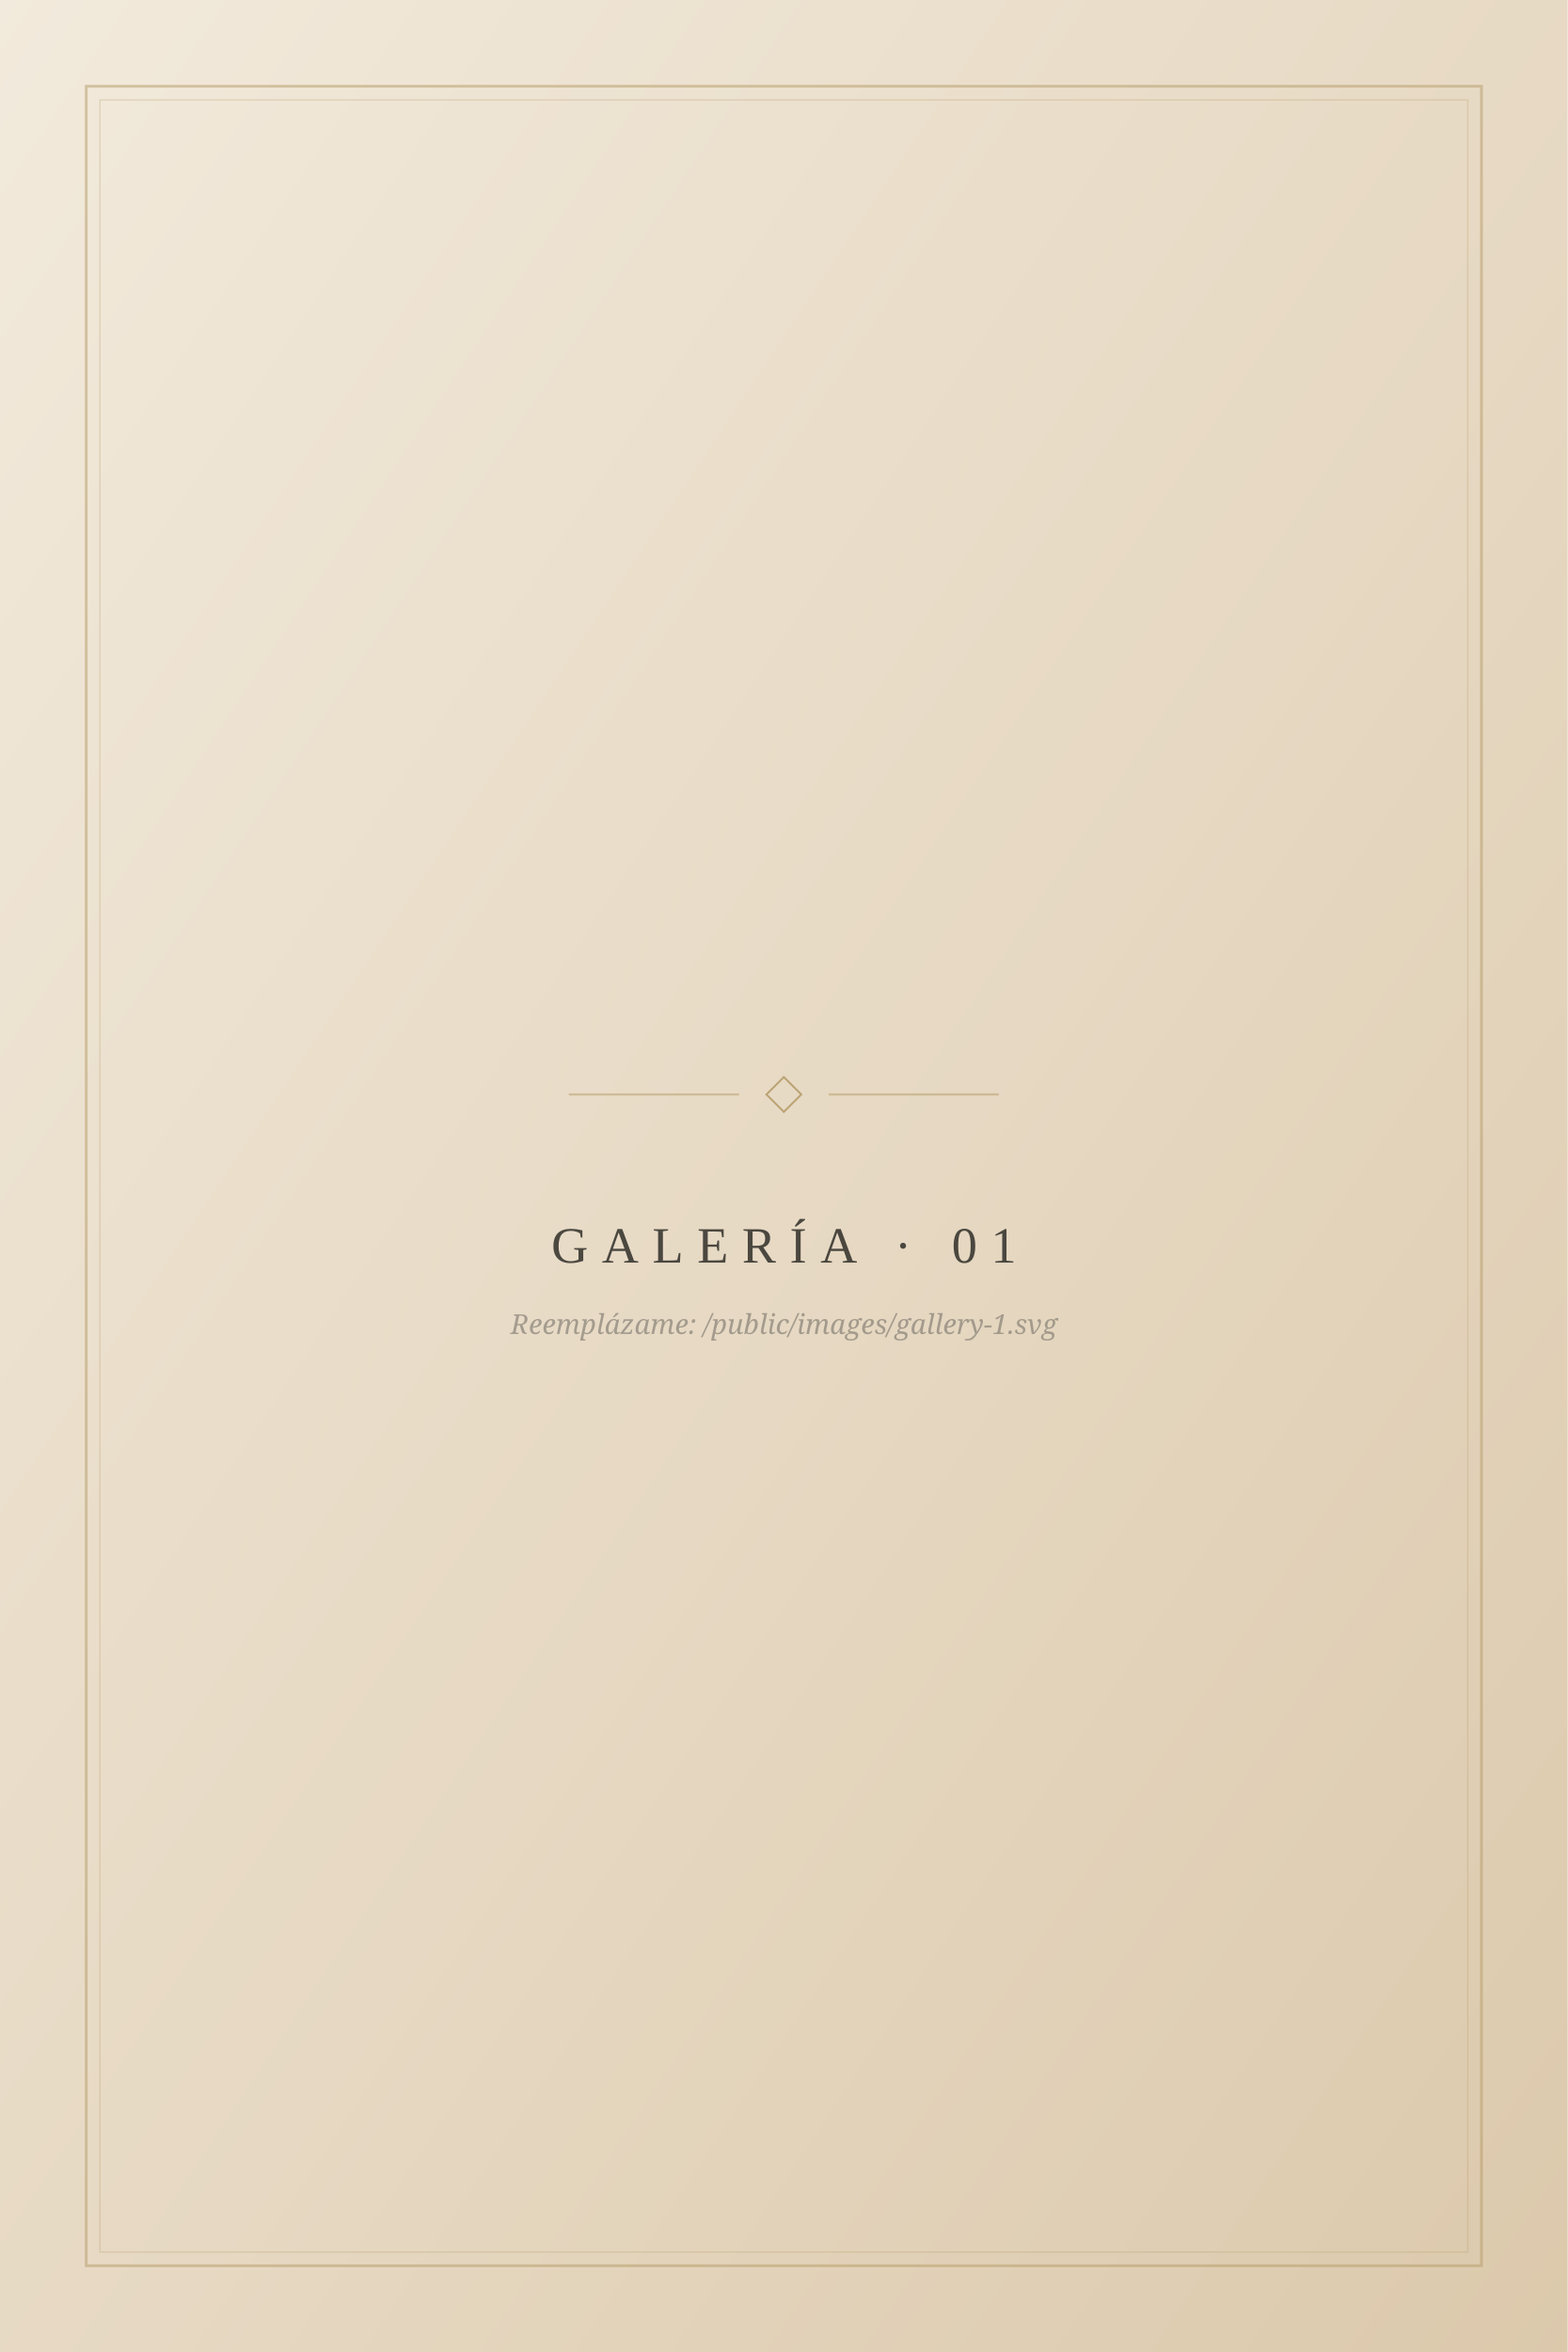
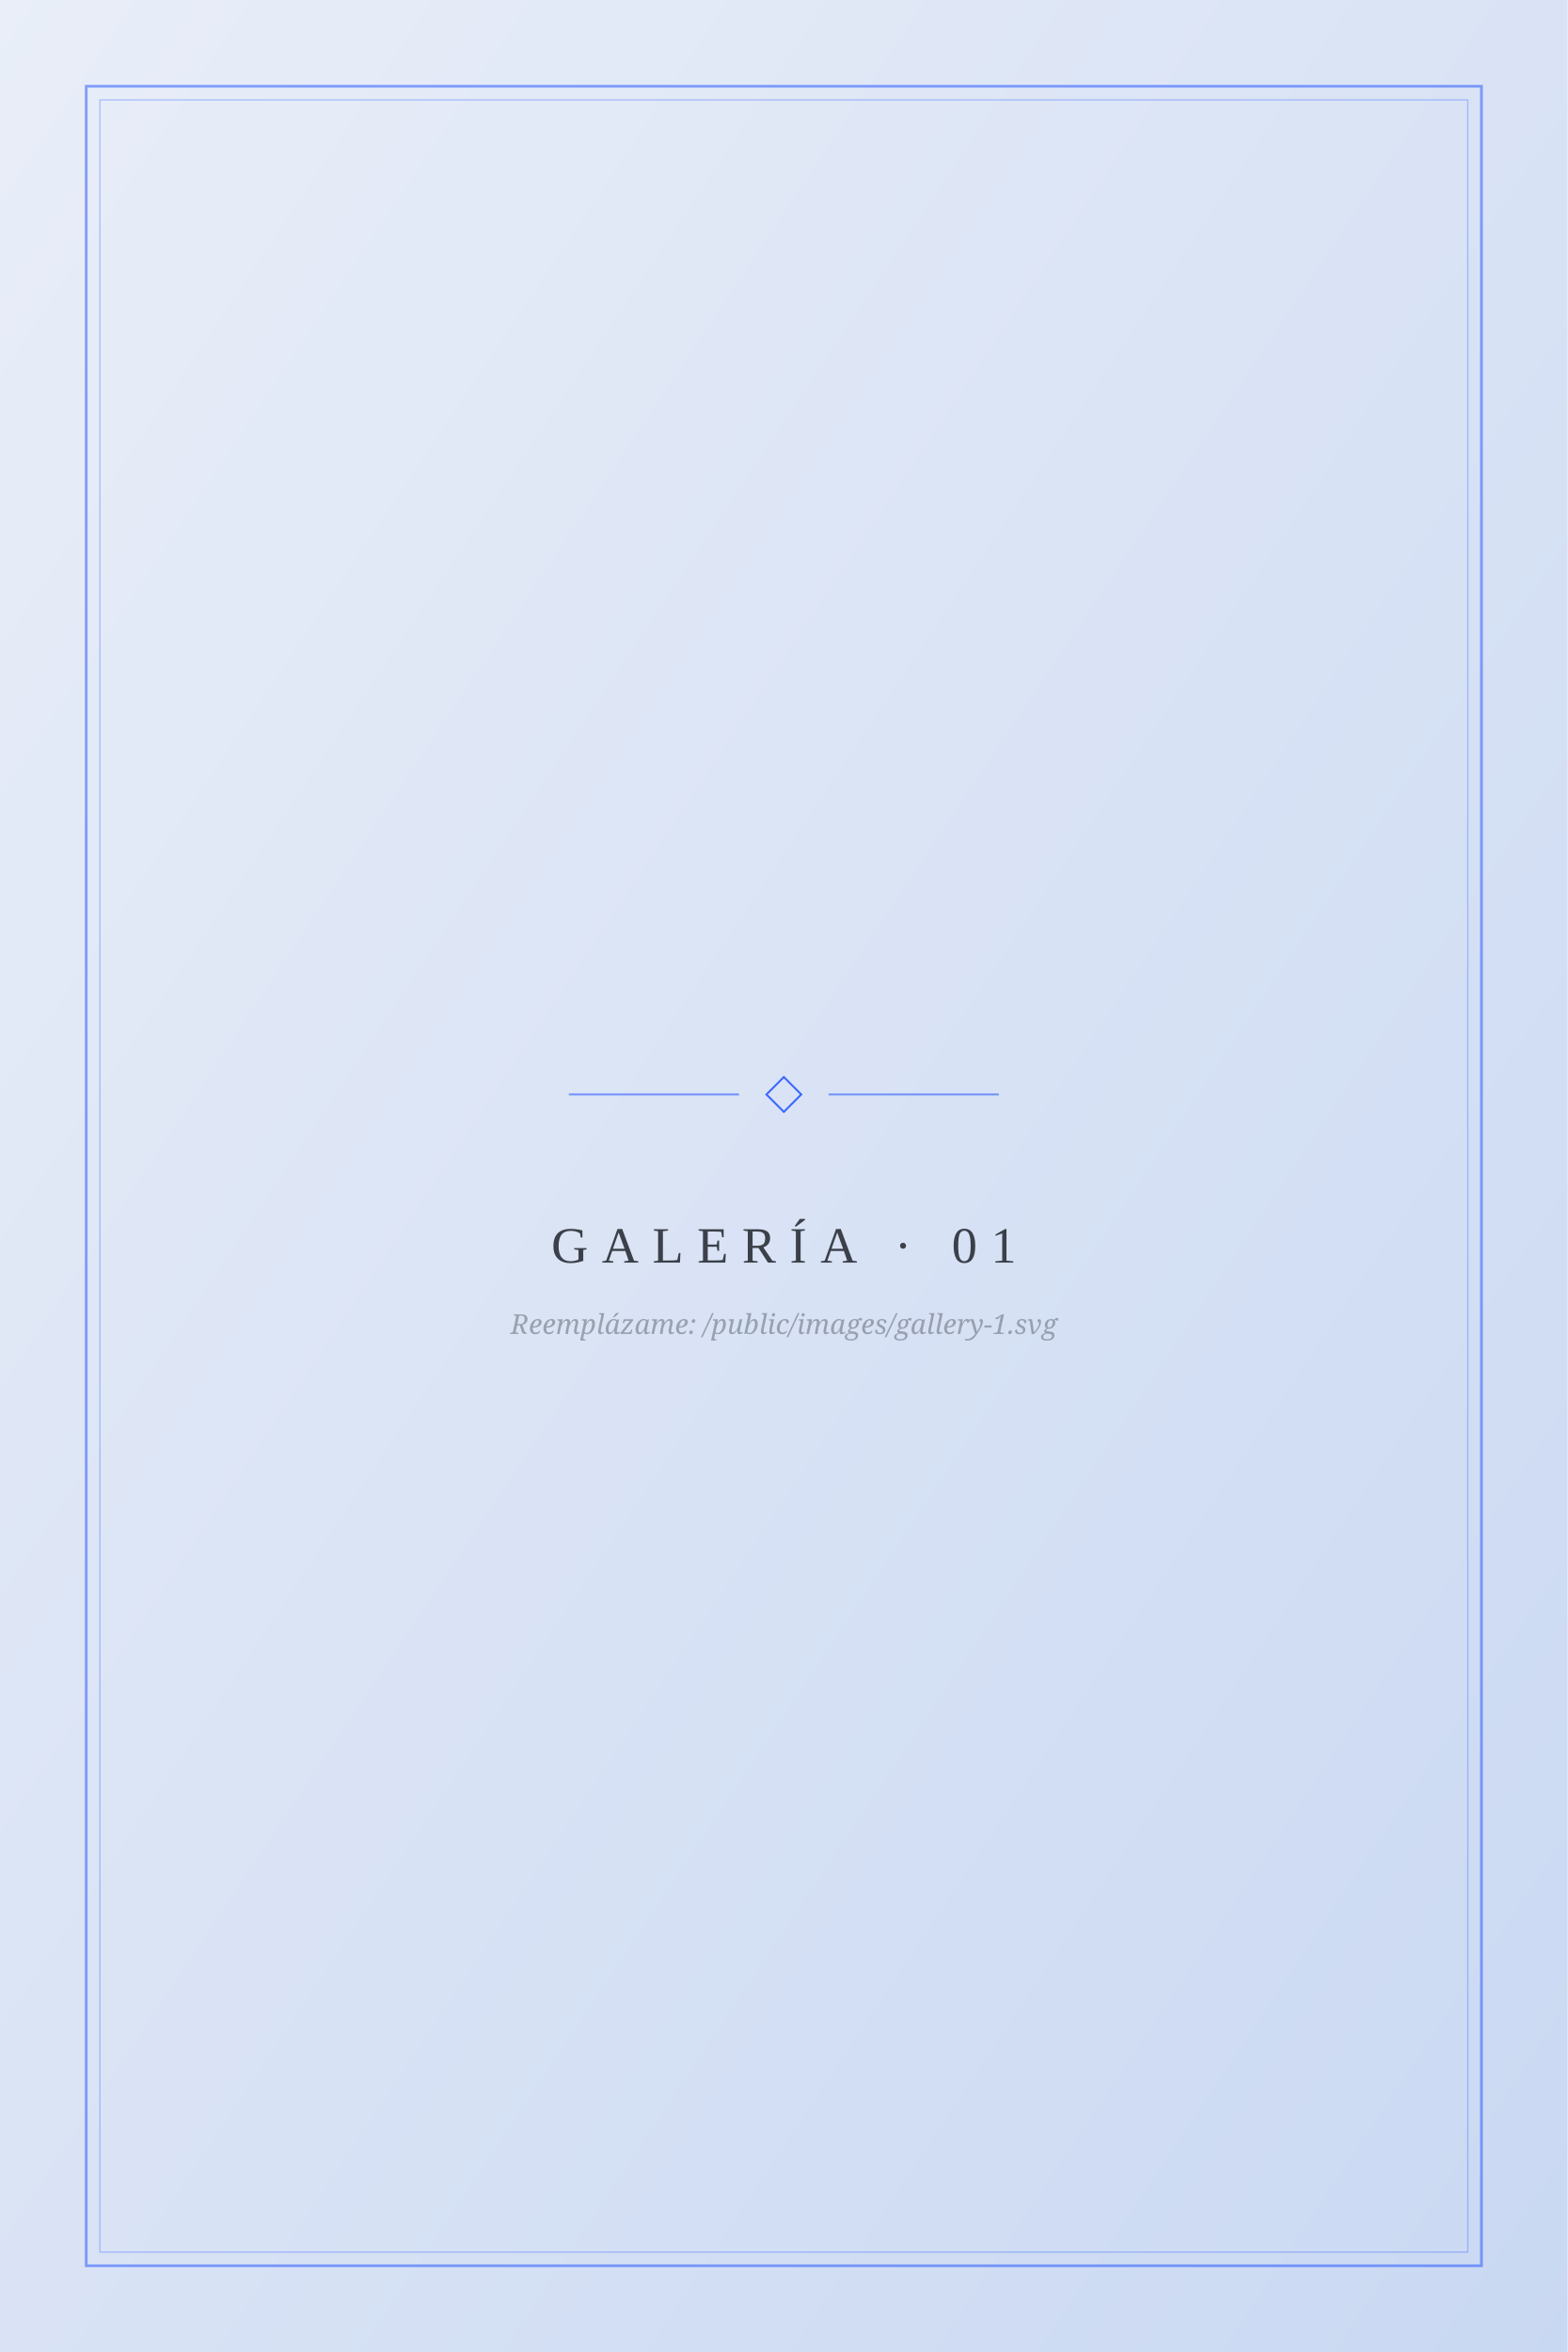
<svg xmlns="http://www.w3.org/2000/svg" width="800" height="1200" viewBox="0 0 800 1200" role="img" aria-label="Galería · 01">
  <defs>
    <linearGradient id="bg" x1="0" y1="0" x2="1" y2="1">
-       <stop offset="0" stop-color="#F2EADC" />
-       <stop offset="1" stop-color="#DCC9AC" />
+       <stop offset="0" stop-color="#E9EEF8" />
+       <stop offset="1" stop-color="#C9D8F2" />
    </linearGradient>
  </defs>
  <rect width="800" height="1200" fill="url(#bg)" />
-   <rect x="44" y="44" width="712" height="1112" fill="none" stroke="#B49A67" stroke-opacity="0.5" stroke-width="1.4" />
-   <rect x="51" y="51" width="698" height="1098" fill="none" stroke="#B49A67" stroke-opacity="0.28" stroke-width="0.7" />
-   <g transform="translate(400,558.4)" stroke="#B49A67" fill="none">
+   <rect x="44" y="44" width="712" height="1112" fill="none" stroke="#1F51FF" stroke-opacity="0.5" stroke-width="1.4" />
+   <rect x="51" y="51" width="698" height="1098" fill="none" stroke="#1F51FF" stroke-opacity="0.28" stroke-width="0.7" />
+   <g transform="translate(400,558.4)" stroke="#1F51FF" fill="none">
    <line x1="-109.714" y1="0" x2="-22.857" y2="0" stroke-opacity="0.55" />
    <rect x="-6.286" y="-6.286" width="12.571" height="12.571" transform="rotate(45)" stroke-opacity="0.85" />
    <line x1="22.857" y1="0" x2="109.714" y2="0" stroke-opacity="0.55" />
  </g>
-   <text x="400" y="644.2" text-anchor="middle" font-family="Georgia, 'Times New Roman', serif" font-size="26" letter-spacing="7" fill="#292723" fill-opacity="0.82" style="text-transform:uppercase">GALERÍA · 01</text>
-   <text x="400" y="680.6" text-anchor="middle" font-family="Georgia, serif" font-style="italic" font-size="14" fill="#77716A" fill-opacity="0.6">Reemplázame: /public/images/gallery-1.svg</text>
+   <text x="400" y="644.2" text-anchor="middle" font-family="Georgia, 'Times New Roman', serif" font-size="26" letter-spacing="7" fill="#191C24" fill-opacity="0.82" style="text-transform:uppercase">GALERÍA · 01</text>
+   <text x="400" y="680.6" text-anchor="middle" font-family="Georgia, serif" font-style="italic" font-size="14" fill="#6F7580" fill-opacity="0.6">Reemplázame: /public/images/gallery-1.svg</text>
</svg>
